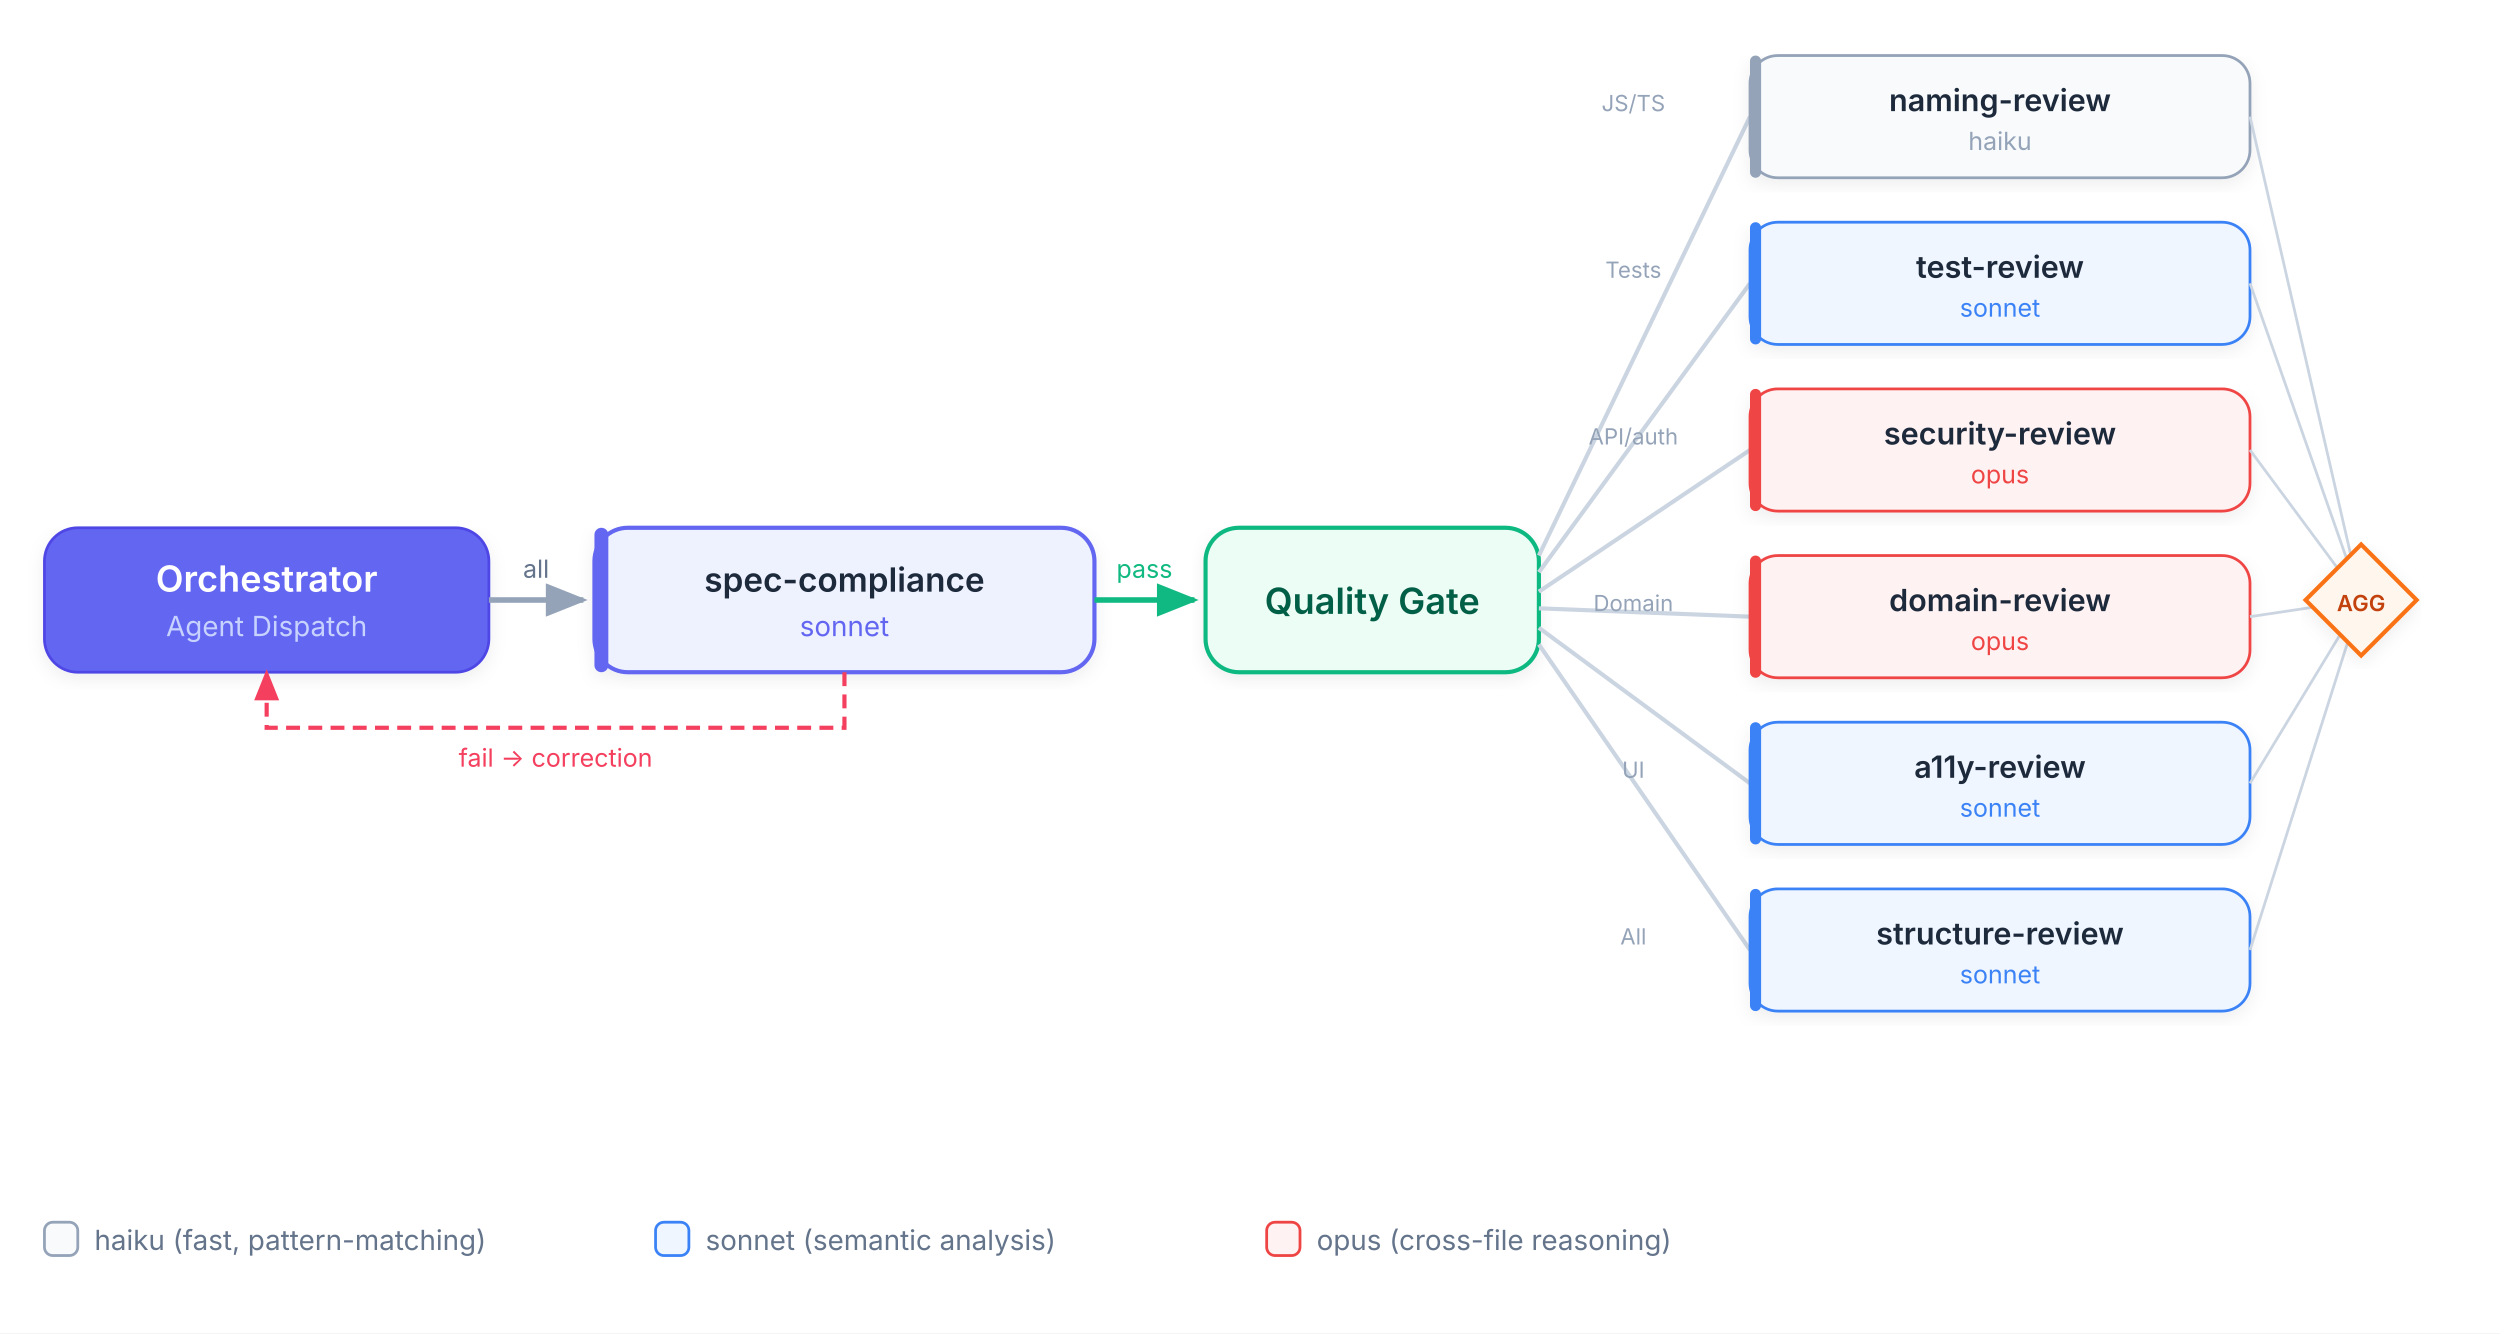
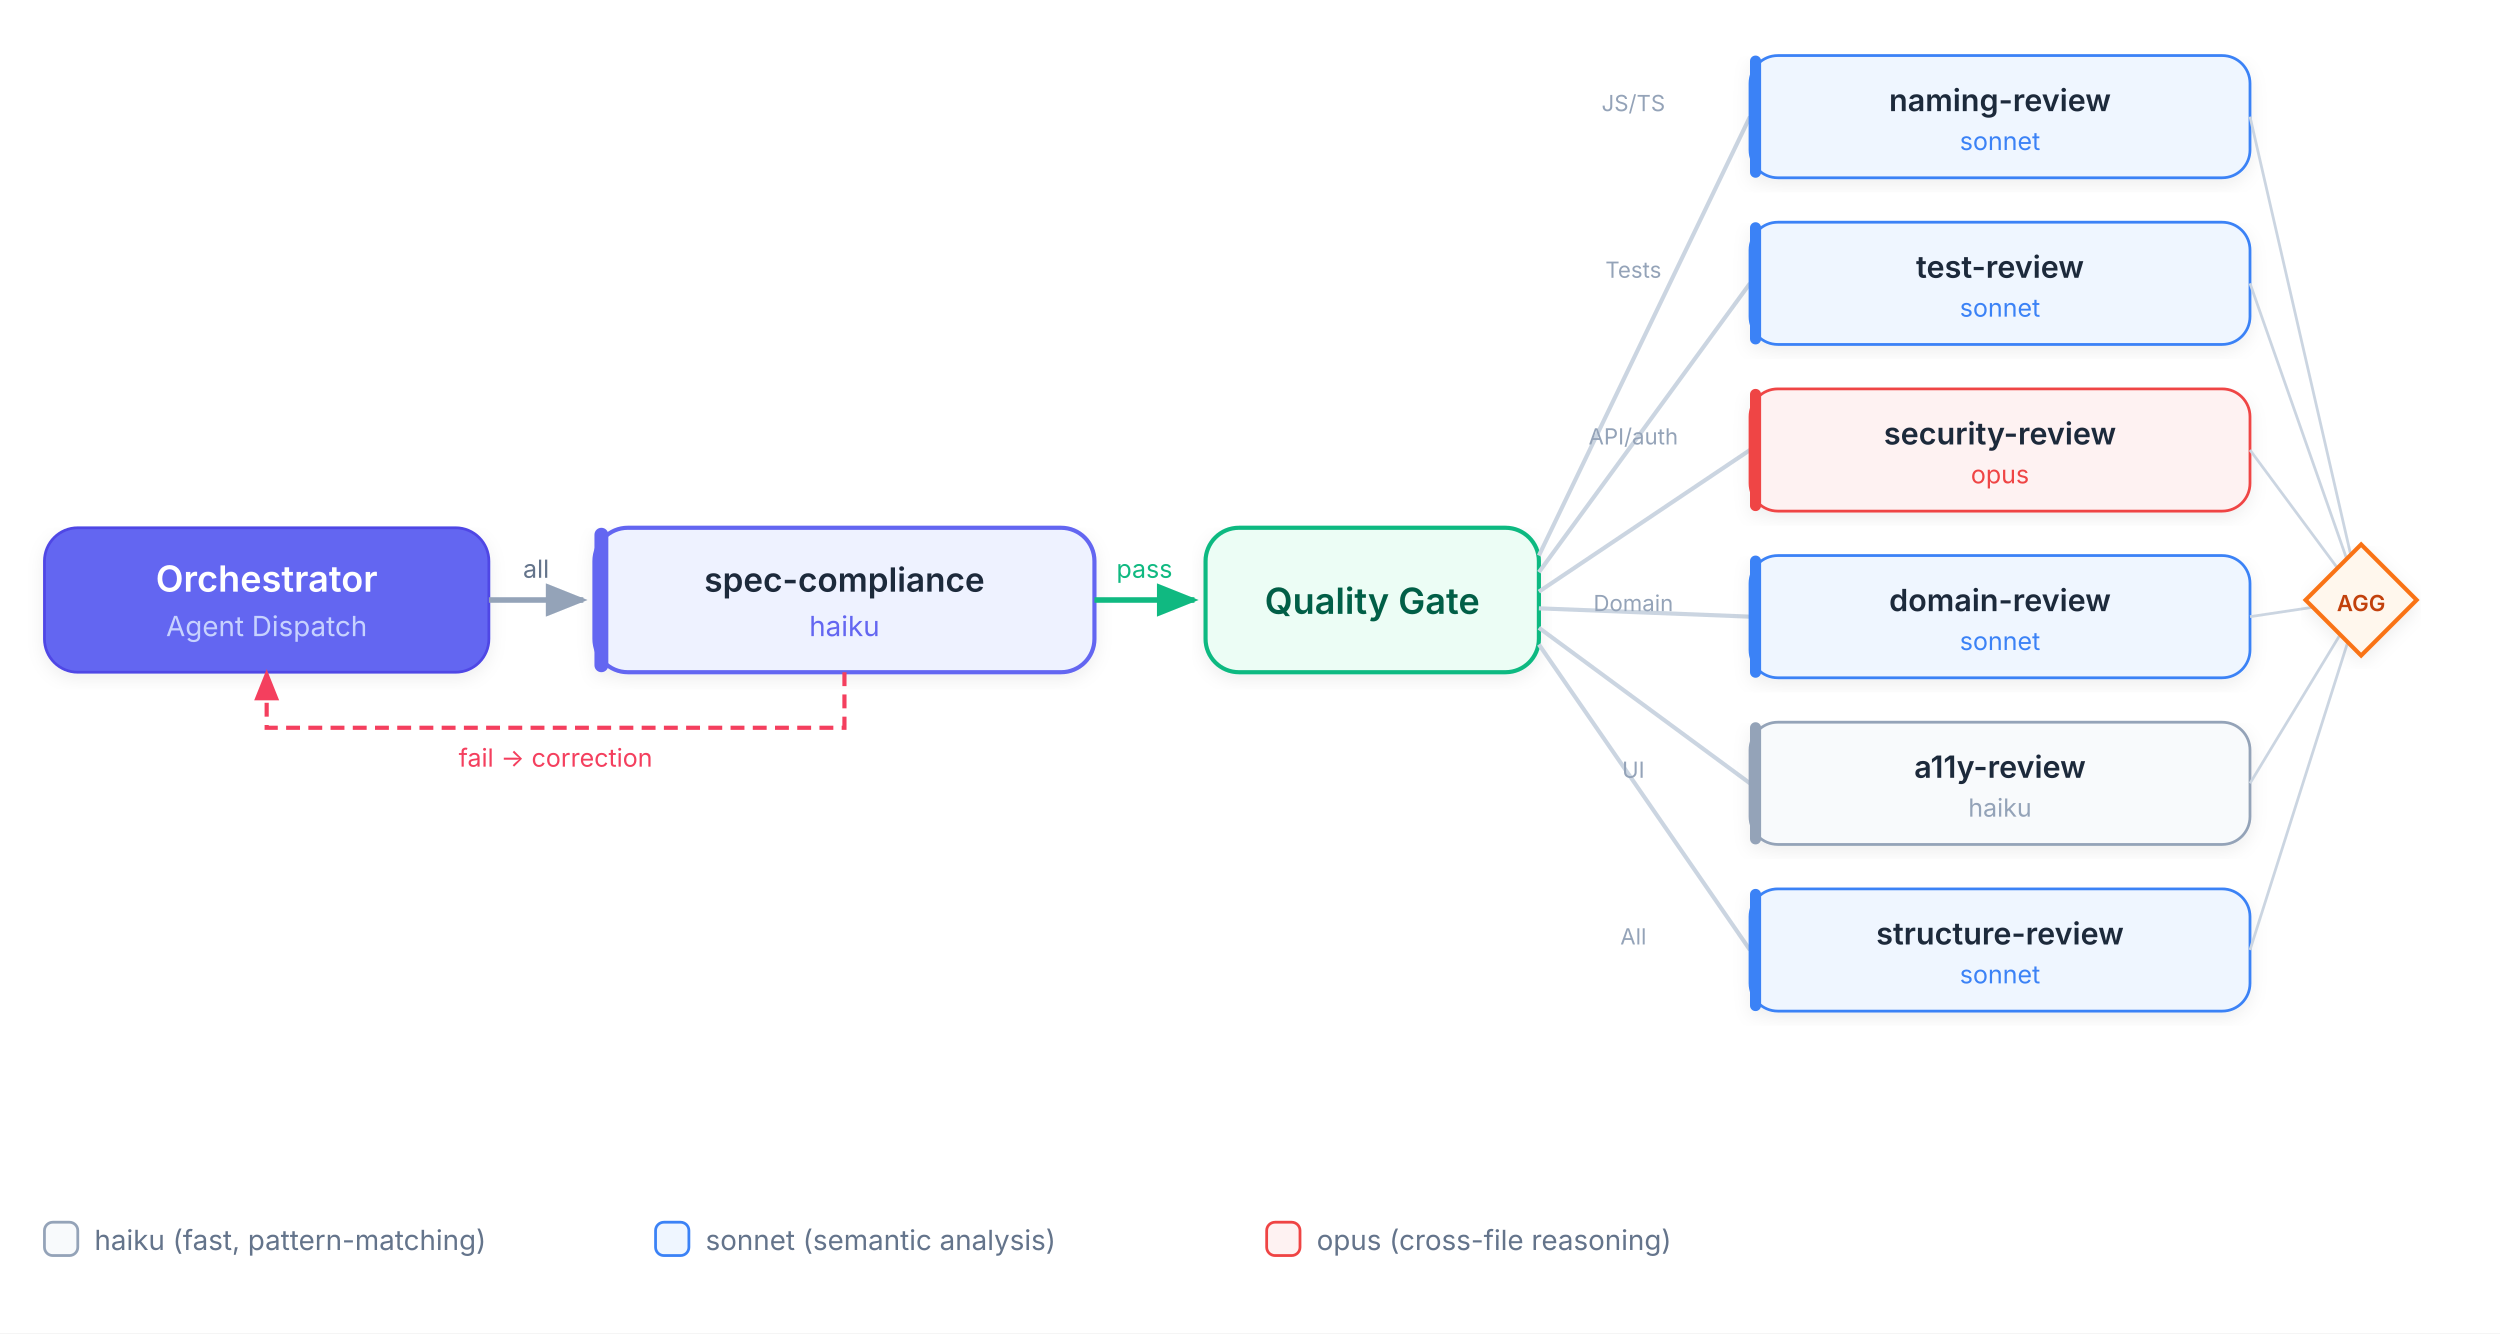
<svg xmlns="http://www.w3.org/2000/svg" viewBox="0 0 900 480" font-family="system-ui, -apple-system, 'Segoe UI', sans-serif">
  <defs>
    <filter id="shadow" x="-4%" y="-4%" width="108%" height="116%">
      <feDropShadow dx="0" dy="2" stdDeviation="3" flood-color="#000" flood-opacity="0.07" />
    </filter>
    <marker id="arrow" viewBox="0 0 10 8" refX="9" refY="4" markerWidth="8" markerHeight="6" orient="auto-start-reverse">
      <path d="M0,0 L10,4 L0,8 Z" fill="#94A3B8" />
    </marker>
    <marker id="arrow-green" viewBox="0 0 10 8" refX="9" refY="4" markerWidth="8" markerHeight="6" orient="auto-start-reverse">
      <path d="M0,0 L10,4 L0,8 Z" fill="#10B981" />
    </marker>
    <marker id="arrow-red" viewBox="0 0 10 8" refX="9" refY="4" markerWidth="8" markerHeight="6" orient="auto-start-reverse">
      <path d="M0,0 L10,4 L0,8 Z" fill="#F43F5E" />
    </marker>
  </defs>
  <rect width="900" height="480" fill="#ffffff" />
  <g filter="url(#shadow)">
    <rect x="16" y="190" width="160" height="52" rx="12" fill="#6366F1" stroke="#4F46E5" stroke-width="1" />
    <text x="96" y="213" text-anchor="middle" font-size="13" font-weight="600" fill="#FFF">Orchestrator</text>
    <text x="96" y="229" text-anchor="middle" font-size="10" fill="#C7D2FE">Agent Dispatch</text>
  </g>
  <line x1="176" y1="216" x2="210" y2="216" stroke="#94A3B8" stroke-width="2" marker-end="url(#arrow)" />
  <text x="193" y="208" text-anchor="middle" font-size="9" fill="#64748B">all</text>
  <g filter="url(#shadow)">
    <rect x="214" y="190" width="180" height="52" rx="12" fill="#EEF2FF" stroke="#6366F1" stroke-width="1.5" />
    <rect x="214" y="190" width="5" height="52" rx="2.5" fill="#6366F1" />
    <text x="304" y="213" text-anchor="middle" font-size="12" font-weight="600" fill="#1E293B">spec-compliance</text>
-     <text x="304" y="229" text-anchor="middle" font-size="10" fill="#6366F1">sonnet</text>
+     <text x="304" y="229" text-anchor="middle" font-size="10" fill="#6366F1">haiku</text>
  </g>
  <line x1="394" y1="216" x2="430" y2="216" stroke="#10B981" stroke-width="2" marker-end="url(#arrow-green)" />
  <text x="412" y="208" text-anchor="middle" font-size="9" fill="#10B981">pass</text>
  <g filter="url(#shadow)">
    <rect x="434" y="190" width="120" height="52" rx="12" fill="#ECFDF5" stroke="#10B981" stroke-width="1.5" />
    <text x="494" y="221" text-anchor="middle" font-size="13" font-weight="600" fill="#065F46">Quality Gate</text>
  </g>
  <path d="M304,242 L304,262 L96,262 L96,242" stroke="#F43F5E" stroke-width="1.5" fill="none" stroke-dasharray="5,3" marker-end="url(#arrow-red)" />
  <text x="200" y="276" text-anchor="middle" font-size="9" fill="#F43F5E">fail → correction</text>
  <line x1="554" y1="200" x2="630" y2="42" stroke="#CBD5E1" stroke-width="1.5" />
  <line x1="554" y1="206" x2="630" y2="102" stroke="#CBD5E1" stroke-width="1.5" />
  <line x1="554" y1="213" x2="630" y2="162" stroke="#CBD5E1" stroke-width="1.5" />
  <line x1="554" y1="219" x2="630" y2="222" stroke="#CBD5E1" stroke-width="1.5" />
  <line x1="554" y1="226" x2="630" y2="282" stroke="#CBD5E1" stroke-width="1.5" />
  <line x1="554" y1="232" x2="630" y2="342" stroke="#CBD5E1" stroke-width="1.5" />
  <text x="588" y="40" text-anchor="middle" font-size="8" fill="#94A3B8">JS/TS</text>
  <text x="588" y="100" text-anchor="middle" font-size="8" fill="#94A3B8">Tests</text>
  <text x="588" y="160" text-anchor="middle" font-size="8" fill="#94A3B8">API/auth</text>
  <text x="588" y="220" text-anchor="middle" font-size="8" fill="#94A3B8">Domain</text>
  <text x="588" y="280" text-anchor="middle" font-size="8" fill="#94A3B8">UI</text>
  <text x="588" y="340" text-anchor="middle" font-size="8" fill="#94A3B8">All</text>
  <g filter="url(#shadow)">
-     <rect x="630" y="20" width="180" height="44" rx="10" fill="#F8FAFC" stroke="#94A3B8" stroke-width="1" />
-     <rect x="630" y="20" width="4" height="44" rx="2" fill="#94A3B8" />
+     <rect x="630" y="20" width="180" height="44" rx="10" fill="#EFF6FF" stroke="#3B82F6" stroke-width="1" />
+     <rect x="630" y="20" width="4" height="44" rx="2" fill="#3B82F6" />
    <text x="720" y="40" text-anchor="middle" font-size="11" font-weight="600" fill="#1E293B">naming-review</text>
-     <text x="720" y="54" text-anchor="middle" font-size="9" fill="#94A3B8">haiku</text>
+     <text x="720" y="54" text-anchor="middle" font-size="9" fill="#3B82F6">sonnet</text>
  </g>
  <g filter="url(#shadow)">
    <rect x="630" y="80" width="180" height="44" rx="10" fill="#EFF6FF" stroke="#3B82F6" stroke-width="1" />
    <rect x="630" y="80" width="4" height="44" rx="2" fill="#3B82F6" />
    <text x="720" y="100" text-anchor="middle" font-size="11" font-weight="600" fill="#1E293B">test-review</text>
    <text x="720" y="114" text-anchor="middle" font-size="9" fill="#3B82F6">sonnet</text>
  </g>
  <g filter="url(#shadow)">
    <rect x="630" y="140" width="180" height="44" rx="10" fill="#FEF2F2" stroke="#EF4444" stroke-width="1" />
    <rect x="630" y="140" width="4" height="44" rx="2" fill="#EF4444" />
    <text x="720" y="160" text-anchor="middle" font-size="11" font-weight="600" fill="#1E293B">security-review</text>
    <text x="720" y="174" text-anchor="middle" font-size="9" fill="#EF4444">opus</text>
  </g>
  <g filter="url(#shadow)">
-     <rect x="630" y="200" width="180" height="44" rx="10" fill="#FEF2F2" stroke="#EF4444" stroke-width="1" />
-     <rect x="630" y="200" width="4" height="44" rx="2" fill="#EF4444" />
+     <rect x="630" y="200" width="180" height="44" rx="10" fill="#EFF6FF" stroke="#3B82F6" stroke-width="1" />
+     <rect x="630" y="200" width="4" height="44" rx="2" fill="#3B82F6" />
    <text x="720" y="220" text-anchor="middle" font-size="11" font-weight="600" fill="#1E293B">domain-review</text>
-     <text x="720" y="234" text-anchor="middle" font-size="9" fill="#EF4444">opus</text>
+     <text x="720" y="234" text-anchor="middle" font-size="9" fill="#3B82F6">sonnet</text>
  </g>
  <g filter="url(#shadow)">
-     <rect x="630" y="260" width="180" height="44" rx="10" fill="#EFF6FF" stroke="#3B82F6" stroke-width="1" />
-     <rect x="630" y="260" width="4" height="44" rx="2" fill="#3B82F6" />
+     <rect x="630" y="260" width="180" height="44" rx="10" fill="#F8FAFC" stroke="#94A3B8" stroke-width="1" />
+     <rect x="630" y="260" width="4" height="44" rx="2" fill="#94A3B8" />
    <text x="720" y="280" text-anchor="middle" font-size="11" font-weight="600" fill="#1E293B">a11y-review</text>
-     <text x="720" y="294" text-anchor="middle" font-size="9" fill="#3B82F6">sonnet</text>
+     <text x="720" y="294" text-anchor="middle" font-size="9" fill="#94A3B8">haiku</text>
  </g>
  <g filter="url(#shadow)">
    <rect x="630" y="320" width="180" height="44" rx="10" fill="#EFF6FF" stroke="#3B82F6" stroke-width="1" />
    <rect x="630" y="320" width="4" height="44" rx="2" fill="#3B82F6" />
    <text x="720" y="340" text-anchor="middle" font-size="11" font-weight="600" fill="#1E293B">structure-review</text>
    <text x="720" y="354" text-anchor="middle" font-size="9" fill="#3B82F6">sonnet</text>
  </g>
  <line x1="810" y1="42" x2="850" y2="216" stroke="#CBD5E1" stroke-width="1" />
  <line x1="810" y1="102" x2="850" y2="216" stroke="#CBD5E1" stroke-width="1" />
  <line x1="810" y1="162" x2="850" y2="216" stroke="#CBD5E1" stroke-width="1" />
  <line x1="810" y1="222" x2="850" y2="216" stroke="#CBD5E1" stroke-width="1" />
  <line x1="810" y1="282" x2="850" y2="216" stroke="#CBD5E1" stroke-width="1" />
  <line x1="810" y1="342" x2="850" y2="216" stroke="#CBD5E1" stroke-width="1" />
  <polygon points="850,196 870,216 850,236 830,216" fill="#FFF7ED" stroke="#F97316" stroke-width="1.5" filter="url(#shadow)" />
  <text x="850" y="220" text-anchor="middle" font-size="8" font-weight="600" fill="#C2410C">AGG</text>
  <g transform="translate(16, 440)">
    <rect x="0" y="0" width="12" height="12" rx="3" fill="#F8FAFC" stroke="#94A3B8" stroke-width="1" />
    <text x="18" y="10" font-size="10" fill="#64748B">haiku (fast, pattern-matching)</text>
    <rect x="220" y="0" width="12" height="12" rx="3" fill="#EFF6FF" stroke="#3B82F6" stroke-width="1" />
    <text x="238" y="10" font-size="10" fill="#64748B">sonnet (semantic analysis)</text>
    <rect x="440" y="0" width="12" height="12" rx="3" fill="#FEF2F2" stroke="#EF4444" stroke-width="1" />
    <text x="458" y="10" font-size="10" fill="#64748B">opus (cross-file reasoning)</text>
  </g>
</svg>
